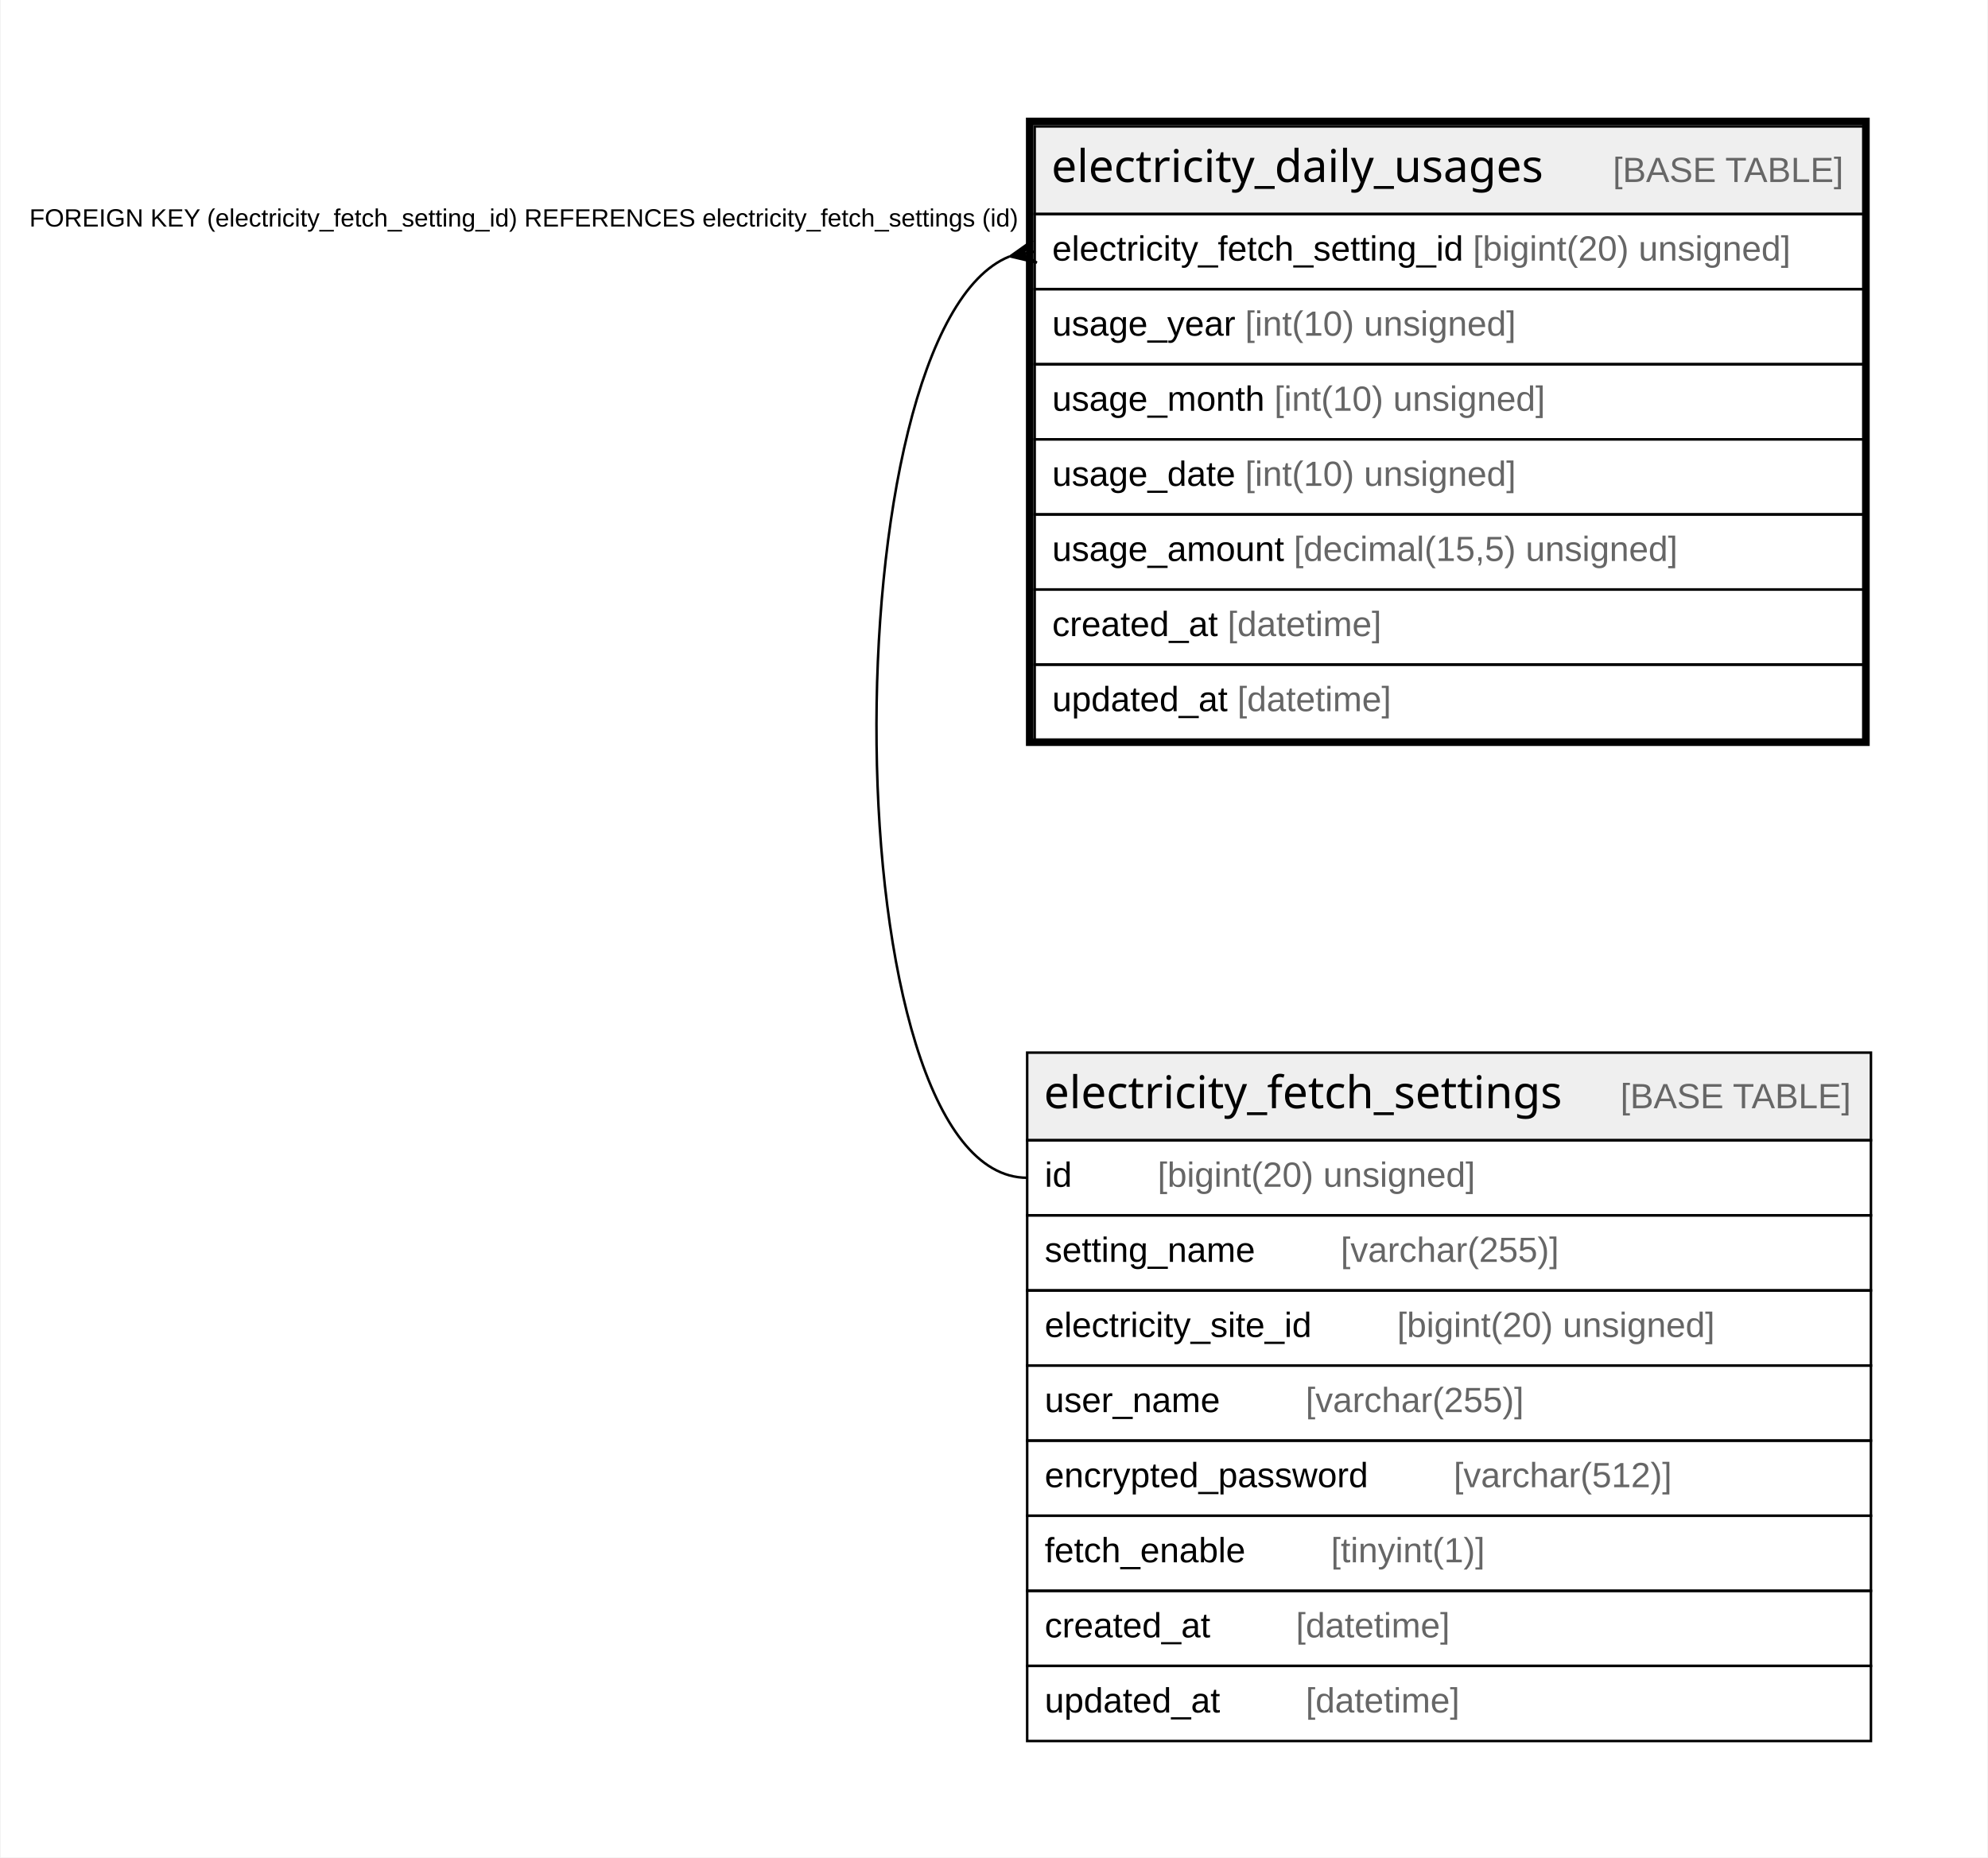
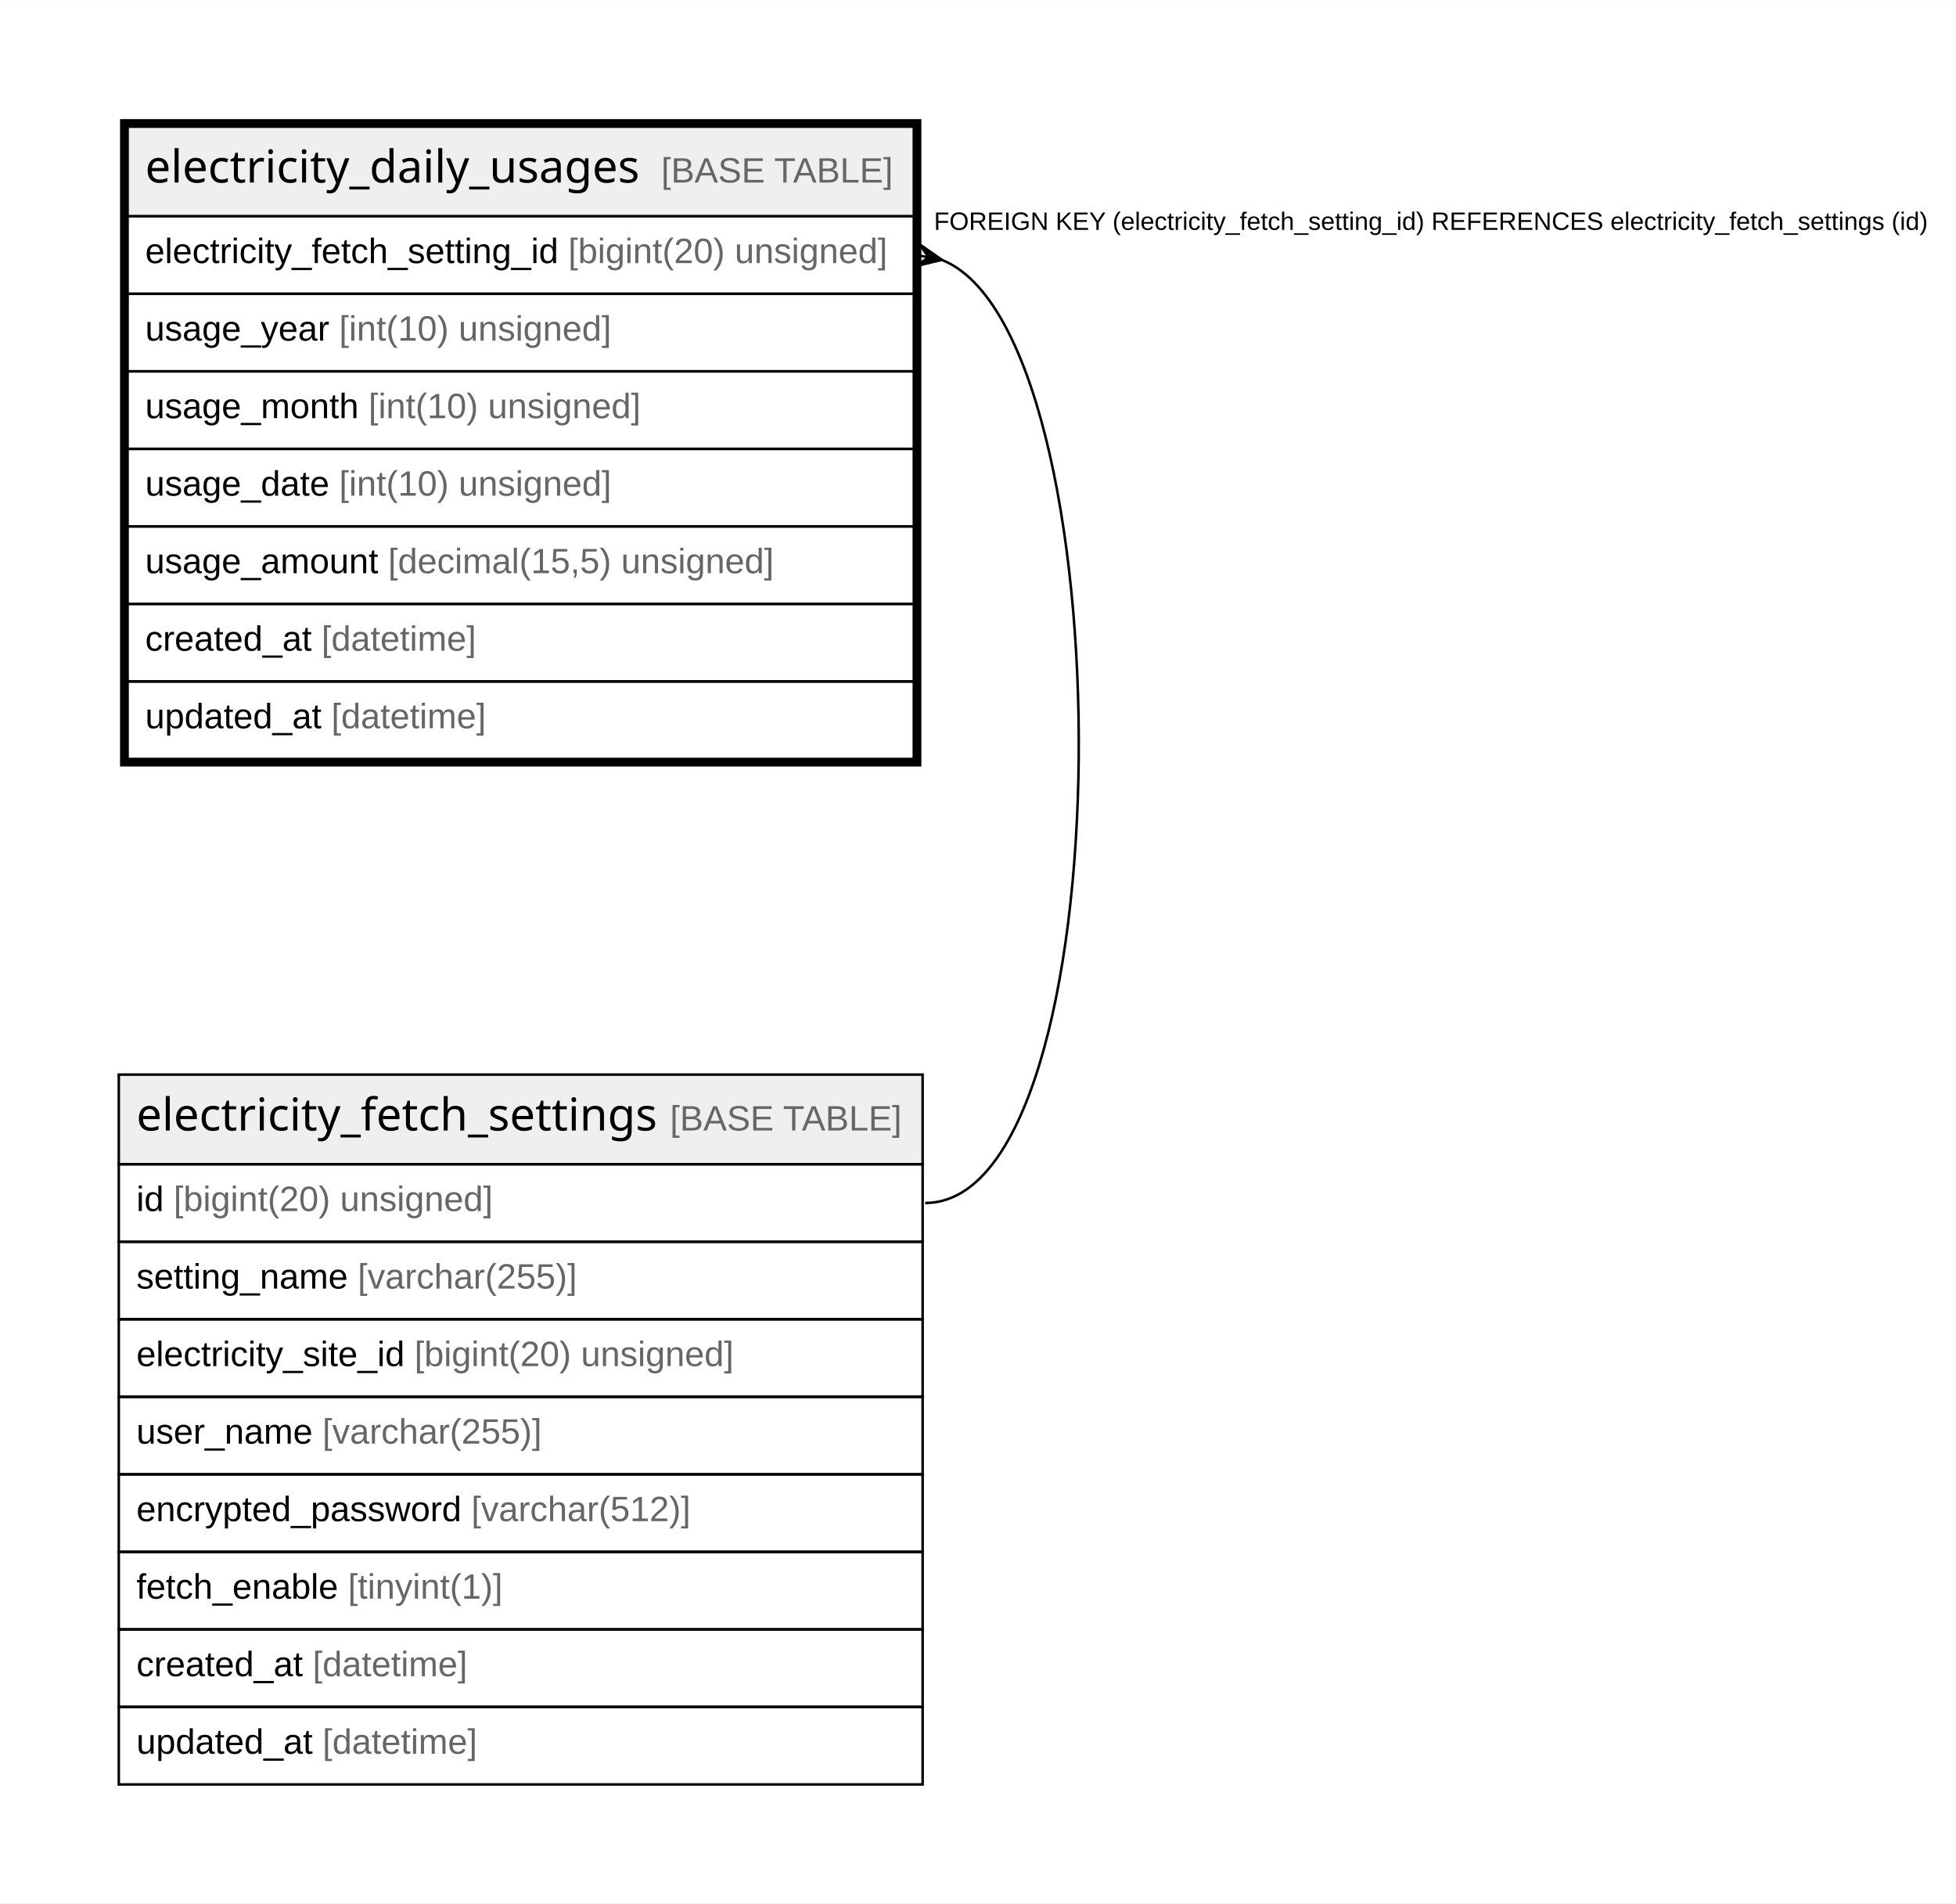
- <svg xmlns="http://www.w3.org/2000/svg" width="794pt" height="742pt" viewBox="0.00 0.00 793.50 742.00">
-   <g id="graph0" class="graph" transform="scale(1 1) rotate(0) translate(4 738)">
-     <polygon fill="#ffffff" stroke="transparent" points="-4,4 -4,-738 789.5,-738 789.5,4 -4,4" />
+ <svg xmlns="http://www.w3.org/2000/svg" width="777pt" height="756pt" viewBox="0.00 0.00 777.25 756.00">
+   <g id="graph0" class="graph" transform="scale(1 1) rotate(0) translate(4 752)">
+     <polygon fill="white" stroke="none" points="-4,4 -4,-752 773.25,-752 773.25,4 -4,4" />
    <g id="node1" class="node">
-       <polygon fill="#efefef" stroke="transparent" points="409,-652.5 409,-687.5 740,-687.5 740,-652.5 409,-652.5" />
-       <polygon fill="none" stroke="#000000" points="409,-652.5 409,-687.5 740,-687.5 740,-652.5 409,-652.5" />
-       <text text-anchor="start" x="415.701" y="-665.3" font-family="Arial Bold" font-size="18.00" fill="#000000">electricity_daily_usages</text>
-       <text text-anchor="start" x="605.731" y="-665.3" font-family="Arial" font-size="14.00" fill="#000000">    </text>
-       <text text-anchor="start" x="639.936" y="-665.3" font-family="Arial" font-size="14.00" fill="#666666">[BASE TABLE]</text>
-       <polygon fill="none" stroke="#000000" points="409,-622.5 409,-652.5 740,-652.5 740,-622.5 409,-622.5" />
-       <text text-anchor="start" x="416" y="-633.9" font-family="Arial" font-size="14.00" fill="#000000">electricity_fetch_setting_id </text>
-       <text text-anchor="start" x="584.036" y="-633.9" font-family="Arial" font-size="14.00" fill="#666666">[bigint(20) unsigned]</text>
-       <polygon fill="none" stroke="#000000" points="409,-592.5 409,-622.5 740,-622.5 740,-592.5 409,-592.5" />
-       <text text-anchor="start" x="416" y="-603.9" font-family="Arial" font-size="14.00" fill="#000000">usage_year </text>
-       <text text-anchor="start" x="493.029" y="-603.9" font-family="Arial" font-size="14.00" fill="#666666">[int(10) unsigned]</text>
-       <polygon fill="none" stroke="#000000" points="409,-562.5 409,-592.5 740,-592.5 740,-562.5 409,-562.5" />
-       <text text-anchor="start" x="416" y="-573.9" font-family="Arial" font-size="14.00" fill="#000000">usage_month </text>
-       <text text-anchor="start" x="504.703" y="-573.9" font-family="Arial" font-size="14.00" fill="#666666">[int(10) unsigned]</text>
-       <polygon fill="none" stroke="#000000" points="409,-532.5 409,-562.5 740,-562.5 740,-532.5 409,-532.5" />
-       <text text-anchor="start" x="416" y="-543.9" font-family="Arial" font-size="14.00" fill="#000000">usage_date </text>
-       <text text-anchor="start" x="493.042" y="-543.9" font-family="Arial" font-size="14.00" fill="#666666">[int(10) unsigned]</text>
-       <polygon fill="none" stroke="#000000" points="409,-502.5 409,-532.5 740,-532.5 740,-502.5 409,-502.5" />
-       <text text-anchor="start" x="416" y="-513.9" font-family="Arial" font-size="14.00" fill="#000000">usage_amount </text>
-       <text text-anchor="start" x="512.485" y="-513.9" font-family="Arial" font-size="14.00" fill="#666666">[decimal(15,5) unsigned]</text>
-       <polygon fill="none" stroke="#000000" points="409,-472.5 409,-502.5 740,-502.5 740,-472.5 409,-472.5" />
-       <text text-anchor="start" x="416" y="-483.9" font-family="Arial" font-size="14.00" fill="#000000">created_at </text>
-       <text text-anchor="start" x="486.028" y="-483.9" font-family="Arial" font-size="14.00" fill="#666666">[datetime]</text>
-       <polygon fill="none" stroke="#000000" points="409,-442.5 409,-472.5 740,-472.5 740,-442.5 409,-442.5" />
-       <text text-anchor="start" x="416" y="-453.9" font-family="Arial" font-size="14.00" fill="#000000">updated_at </text>
-       <text text-anchor="start" x="489.933" y="-453.9" font-family="Arial" font-size="14.00" fill="#666666">[datetime]</text>
-       <polygon fill="none" stroke="#000000" stroke-width="3" points="407,-441.5 407,-689.5 741,-689.5 741,-441.5 407,-441.5" />
+       <polygon fill="#efefef" stroke="none" points="46.7,-666.2 46.7,-701.8 359.12,-701.8 359.12,-666.2 46.7,-666.2" />
+       <polygon fill="none" stroke="black" points="46.7,-666.2 46.7,-701.8 359.12,-701.8 359.12,-666.2 46.7,-666.2" />
+       <text text-anchor="start" x="53.7" y="-679.6" font-family="Arial Bold" font-size="18.00">electricity_daily_usages</text>
+       <text text-anchor="start" x="227.63" y="-679.6" font-family="Arial" font-size="14.00">    </text>
+       <text text-anchor="start" x="258.75" y="-679.6" font-family="Arial" font-size="14.00" fill="#666666">[BASE TABLE]</text>
+       <polygon fill="none" stroke="black" points="46.7,-635.4 46.7,-666.2 359.12,-666.2 359.12,-635.4 46.7,-635.4" />
+       <text text-anchor="start" x="53.7" y="-647.6" font-family="Arial" font-size="14.00">electricity_fetch_setting_id </text>
+       <text text-anchor="start" x="221.79" y="-647.6" font-family="Arial" font-size="14.00" fill="#666666">[bigint(20) unsigned]</text>
+       <polygon fill="none" stroke="black" points="46.7,-604.6 46.7,-635.4 359.12,-635.4 359.12,-604.6 46.7,-604.6" />
+       <text text-anchor="start" x="53.7" y="-616.8" font-family="Arial" font-size="14.00">usage_year </text>
+       <text text-anchor="start" x="130.75" y="-616.8" font-family="Arial" font-size="14.00" fill="#666666">[int(10) unsigned]</text>
+       <polygon fill="none" stroke="black" points="46.7,-573.8 46.7,-604.6 359.12,-604.6 359.12,-573.8 46.7,-573.8" />
+       <text text-anchor="start" x="53.7" y="-586" font-family="Arial" font-size="14.00">usage_month </text>
+       <text text-anchor="start" x="142.43" y="-586" font-family="Arial" font-size="14.00" fill="#666666">[int(10) unsigned]</text>
+       <polygon fill="none" stroke="black" points="46.7,-543 46.7,-573.8 359.12,-573.8 359.12,-543 46.7,-543" />
+       <text text-anchor="start" x="53.7" y="-555.2" font-family="Arial" font-size="14.00">usage_date </text>
+       <text text-anchor="start" x="130.77" y="-555.2" font-family="Arial" font-size="14.00" fill="#666666">[int(10) unsigned]</text>
+       <polygon fill="none" stroke="black" points="46.7,-512.2 46.7,-543 359.12,-543 359.12,-512.2 46.7,-512.2" />
+       <text text-anchor="start" x="53.7" y="-524.4" font-family="Arial" font-size="14.00">usage_amount </text>
+       <text text-anchor="start" x="150.21" y="-524.4" font-family="Arial" font-size="14.00" fill="#666666">[decimal(15,5) unsigned]</text>
+       <polygon fill="none" stroke="black" points="46.7,-481.4 46.7,-512.2 359.12,-512.2 359.12,-481.4 46.7,-481.4" />
+       <text text-anchor="start" x="53.7" y="-493.6" font-family="Arial" font-size="14.00">created_at </text>
+       <text text-anchor="start" x="123.75" y="-493.6" font-family="Arial" font-size="14.00" fill="#666666">[datetime]</text>
+       <polygon fill="none" stroke="black" points="46.7,-450.6 46.7,-481.4 359.12,-481.4 359.12,-450.6 46.7,-450.6" />
+       <text text-anchor="start" x="53.7" y="-462.8" font-family="Arial" font-size="14.00">updated_at </text>
+       <text text-anchor="start" x="127.66" y="-462.8" font-family="Arial" font-size="14.00" fill="#666666">[datetime]</text>
+       <polygon fill="none" stroke="black" stroke-width="3" points="45.2,-449.1 45.2,-703.3 360.62,-703.3 360.62,-449.1 45.2,-449.1" />
    </g>
    <g id="node2" class="node">
-       <polygon fill="#efefef" stroke="transparent" points="406,-282.5 406,-317.5 743,-317.5 743,-282.5 406,-282.5" />
-       <polygon fill="none" stroke="#000000" points="406,-282.5 406,-317.5 743,-317.5 743,-282.5 406,-282.5" />
-       <text text-anchor="start" x="412.697" y="-295.3" font-family="Arial Bold" font-size="18.00" fill="#000000">electricity_fetch_settings</text>
-       <text text-anchor="start" x="608.735" y="-295.3" font-family="Arial" font-size="14.00" fill="#000000">    </text>
-       <text text-anchor="start" x="642.94" y="-295.3" font-family="Arial" font-size="14.00" fill="#666666">[BASE TABLE]</text>
-       <polygon fill="none" stroke="#000000" points="406,-252.5 406,-282.5 743,-282.5 743,-252.5 406,-252.5" />
-       <text text-anchor="start" x="413" y="-263.9" font-family="Arial" font-size="14.00" fill="#000000">id    </text>
-       <text text-anchor="start" x="458.094" y="-263.9" font-family="Arial" font-size="14.00" fill="#666666">[bigint(20) unsigned]</text>
-       <polygon fill="none" stroke="#000000" points="406,-222.5 406,-252.5 743,-252.5 743,-222.5 406,-222.5" />
-       <text text-anchor="start" x="413" y="-233.9" font-family="Arial" font-size="14.00" fill="#000000">setting_name    </text>
-       <text text-anchor="start" x="531.231" y="-233.9" font-family="Arial" font-size="14.00" fill="#666666">[varchar(255)]</text>
-       <polygon fill="none" stroke="#000000" points="406,-192.5 406,-222.5 743,-222.5 743,-192.5 406,-192.5" />
-       <text text-anchor="start" x="413" y="-203.9" font-family="Arial" font-size="14.00" fill="#000000">electricity_site_id    </text>
-       <text text-anchor="start" x="553.766" y="-203.9" font-family="Arial" font-size="14.00" fill="#666666">[bigint(20) unsigned]</text>
-       <polygon fill="none" stroke="#000000" points="406,-162.5 406,-192.5 743,-192.5 743,-162.5 406,-162.5" />
-       <text text-anchor="start" x="413" y="-173.9" font-family="Arial" font-size="14.00" fill="#000000">user_name    </text>
-       <text text-anchor="start" x="517.222" y="-173.9" font-family="Arial" font-size="14.00" fill="#666666">[varchar(255)]</text>
-       <polygon fill="none" stroke="#000000" points="406,-132.5 406,-162.5 743,-162.5 743,-132.5 406,-132.5" />
-       <text text-anchor="start" x="413" y="-143.9" font-family="Arial" font-size="14.00" fill="#000000">encrypted_password    </text>
-       <text text-anchor="start" x="576.349" y="-143.9" font-family="Arial" font-size="14.00" fill="#666666">[varchar(512)]</text>
-       <polygon fill="none" stroke="#000000" points="406,-102.5 406,-132.5 743,-132.5 743,-102.5 406,-102.5" />
-       <text text-anchor="start" x="413" y="-113.9" font-family="Arial" font-size="14.00" fill="#000000">fetch_enable    </text>
-       <text text-anchor="start" x="527.353" y="-113.9" font-family="Arial" font-size="14.00" fill="#666666">[tinyint(1)]</text>
-       <polygon fill="none" stroke="#000000" points="406,-72.5 406,-102.5 743,-102.5 743,-72.5 406,-72.5" />
-       <text text-anchor="start" x="413" y="-83.9" font-family="Arial" font-size="14.00" fill="#000000">created_at    </text>
-       <text text-anchor="start" x="513.342" y="-83.9" font-family="Arial" font-size="14.00" fill="#666666">[datetime]</text>
-       <polygon fill="none" stroke="#000000" points="406,-42.5 406,-72.5 743,-72.5 743,-42.5 406,-42.5" />
-       <text text-anchor="start" x="413" y="-53.9" font-family="Arial" font-size="14.00" fill="#000000">updated_at    </text>
-       <text text-anchor="start" x="517.247" y="-53.9" font-family="Arial" font-size="14.00" fill="#666666">[datetime]</text>
+       <polygon fill="#efefef" stroke="none" points="43.2,-289.6 43.2,-325.2 362.62,-325.2 362.62,-289.6 43.2,-289.6" />
+       <polygon fill="none" stroke="black" points="43.2,-289.6 43.2,-325.2 362.62,-325.2 362.62,-289.6 43.2,-289.6" />
+       <text text-anchor="start" x="50.2" y="-303" font-family="Arial Bold" font-size="18.00">electricity_fetch_settings</text>
+       <text text-anchor="start" x="231.13" y="-303" font-family="Arial" font-size="14.00">    </text>
+       <text text-anchor="start" x="262.25" y="-303" font-family="Arial" font-size="14.00" fill="#666666">[BASE TABLE]</text>
+       <polygon fill="none" stroke="black" points="43.2,-258.8 43.2,-289.6 362.62,-289.6 362.62,-258.8 43.2,-258.8" />
+       <text text-anchor="start" x="50.2" y="-271" font-family="Arial" font-size="14.00">id </text>
+       <text text-anchor="start" x="64.99" y="-271" font-family="Arial" font-size="14.00" fill="#666666">[bigint(20) unsigned]</text>
+       <polygon fill="none" stroke="black" points="43.2,-228 43.2,-258.8 362.62,-258.8 362.62,-228 43.2,-228" />
+       <text text-anchor="start" x="50.2" y="-240.2" font-family="Arial" font-size="14.00">setting_name </text>
+       <text text-anchor="start" x="138.14" y="-240.2" font-family="Arial" font-size="14.00" fill="#666666">[varchar(255)]</text>
+       <polygon fill="none" stroke="black" points="43.2,-197.2 43.2,-228 362.62,-228 362.62,-197.2 43.2,-197.2" />
+       <text text-anchor="start" x="50.2" y="-209.4" font-family="Arial" font-size="14.00">electricity_site_id </text>
+       <text text-anchor="start" x="160.69" y="-209.4" font-family="Arial" font-size="14.00" fill="#666666">[bigint(20) unsigned]</text>
+       <polygon fill="none" stroke="black" points="43.2,-166.4 43.2,-197.2 362.62,-197.2 362.62,-166.4 43.2,-166.4" />
+       <text text-anchor="start" x="50.2" y="-178.6" font-family="Arial" font-size="14.00">user_name </text>
+       <text text-anchor="start" x="124.13" y="-178.6" font-family="Arial" font-size="14.00" fill="#666666">[varchar(255)]</text>
+       <polygon fill="none" stroke="black" points="43.2,-135.6 43.2,-166.4 362.62,-166.4 362.62,-135.6 43.2,-135.6" />
+       <text text-anchor="start" x="50.2" y="-147.8" font-family="Arial" font-size="14.00">encrypted_password </text>
+       <text text-anchor="start" x="183.28" y="-147.8" font-family="Arial" font-size="14.00" fill="#666666">[varchar(512)]</text>
+       <polygon fill="none" stroke="black" points="43.2,-104.8 43.2,-135.6 362.62,-135.6 362.62,-104.8 43.2,-104.8" />
+       <text text-anchor="start" x="50.2" y="-117" font-family="Arial" font-size="14.00">fetch_enable </text>
+       <text text-anchor="start" x="134.27" y="-117" font-family="Arial" font-size="14.00" fill="#666666">[tinyint(1)]</text>
+       <polygon fill="none" stroke="black" points="43.2,-74 43.2,-104.8 362.62,-104.8 362.62,-74 43.2,-74" />
+       <text text-anchor="start" x="50.2" y="-86.2" font-family="Arial" font-size="14.00">created_at </text>
+       <text text-anchor="start" x="120.25" y="-86.2" font-family="Arial" font-size="14.00" fill="#666666">[datetime]</text>
+       <polygon fill="none" stroke="black" points="43.2,-43.2 43.2,-74 362.62,-74 362.62,-43.2 43.2,-43.2" />
+       <text text-anchor="start" x="50.2" y="-55.4" font-family="Arial" font-size="14.00">updated_at </text>
+       <text text-anchor="start" x="124.16" y="-55.4" font-family="Arial" font-size="14.00" fill="#666666">[datetime]</text>
    </g>
    <g id="edge1" class="edge">
-       <path fill="none" stroke="#000000" d="M398.84,-635.509C326.675,-606.386 327.308,-267.5 406,-267.5" />
-       <polygon fill="#000000" stroke="#000000" points="399.187,-635.577 408.135,-641.916 404.093,-636.539 409,-637.5 409,-637.5 409,-637.5 404.093,-636.539 409.865,-633.084 399.187,-635.577 399.187,-635.577" />
-       <text text-anchor="start" x="7.482" y="-647.5" font-family="Arial" font-size="10.00" fill="#000000">FOREIGN KEY (electricity_fetch_setting_id) REFERENCES electricity_fetch_settings (id)</text>
+       <path fill="none" stroke="black" d="M370.02,-648.95C443.96,-620.54 443.88,-274.2 363.62,-274.2" />
+       <polygon fill="black" stroke="black" points="370.28,-648.9 359.63,-646.32 365.04,-649.88 360.78,-650.68 360.78,-650.68 360.78,-650.68 365.04,-649.88 361.28,-655.16 370.28,-648.9" />
+       <text text-anchor="start" x="367.12" y="-660.8" font-family="Arial" font-size="10.00">FOREIGN KEY (electricity_fetch_setting_id) REFERENCES electricity_fetch_settings (id)</text>
    </g>
  </g>
</svg>
